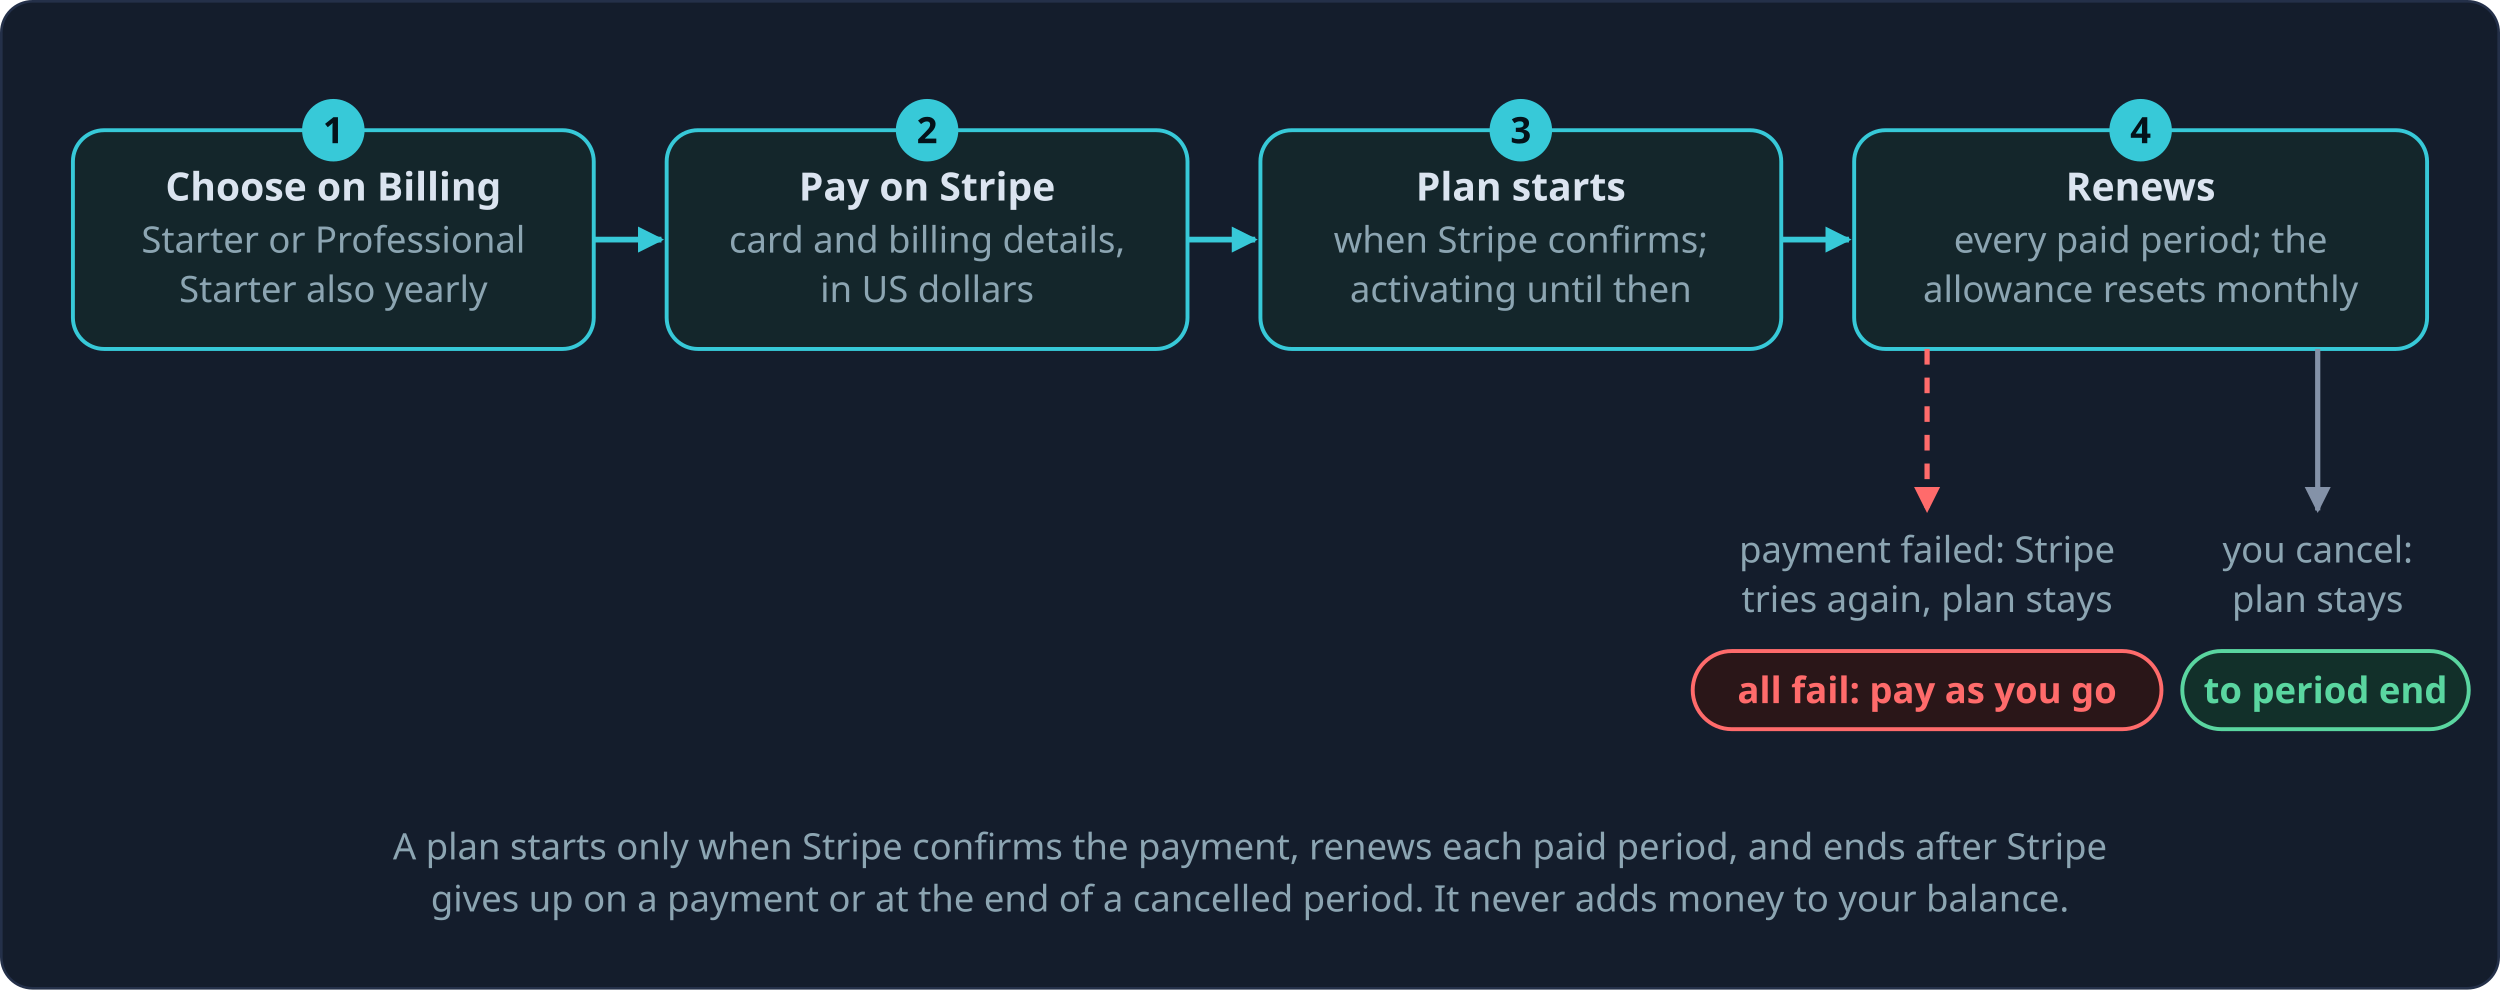
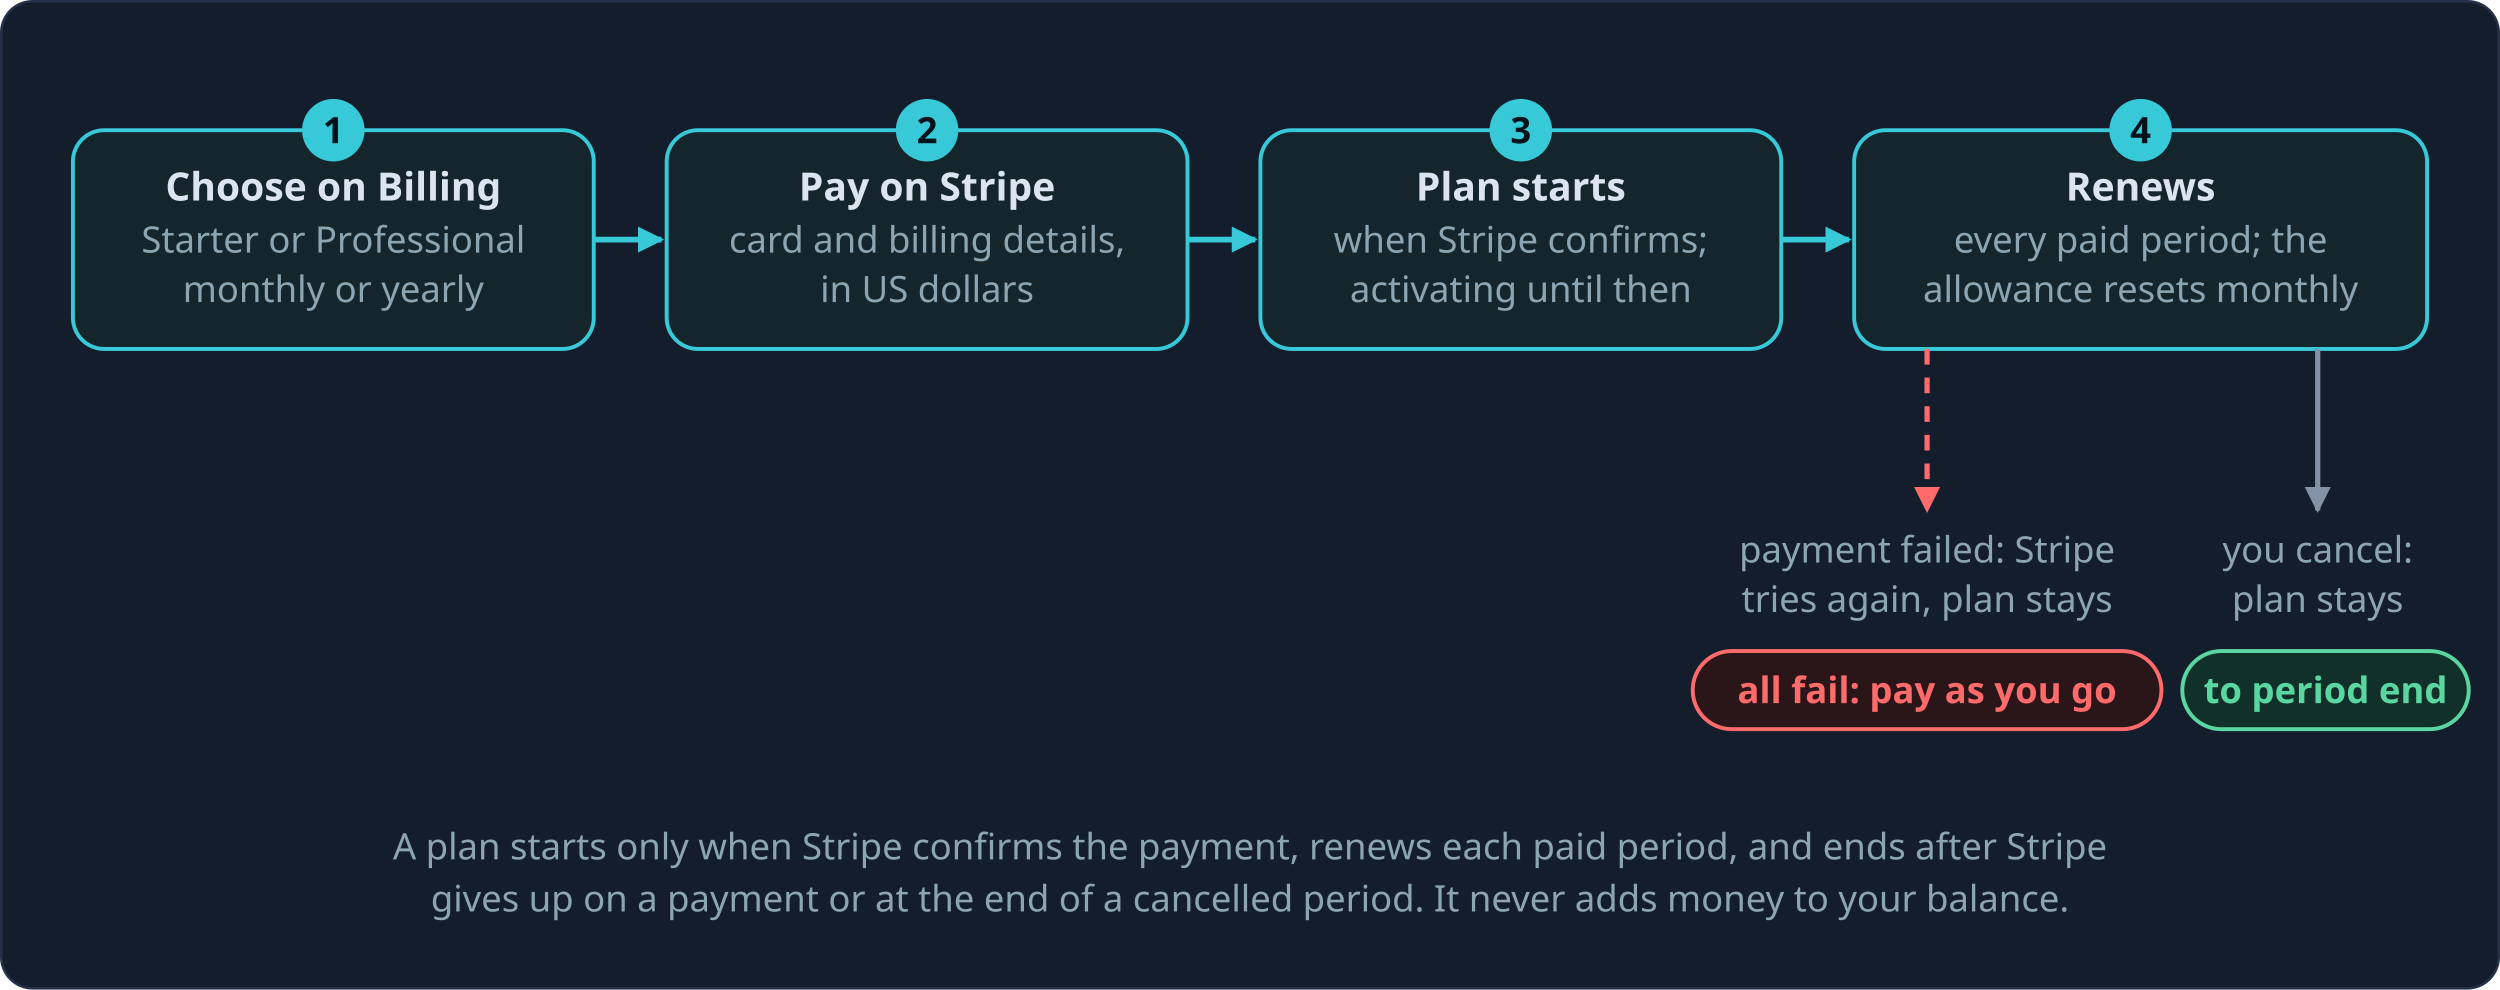
<svg xmlns="http://www.w3.org/2000/svg" viewBox="0 0 960 380" width="960" height="380" role="img" aria-label="You choose Starter or Professional on Billing, Starter also yearly, and pay on Stripe's page in US dollars. Your plan starts when Stripe confirms the payment; Billing says activating until then. Each paid period renews the plan and the allowance resets every month, also on a yearly plan. If a payment fails, Stripe tries again and your plan stays; if every attempt fails, your workspace moves to pay as you go. If you cancel, the plan stays until the end of the paid period." font-family="'Geist Variable', ui-sans-serif, system-ui, sans-serif">
  <defs>
    <marker id="h-main" viewBox="0 0 10 10" refX="9" refY="5" markerWidth="10" markerHeight="10" markerUnits="userSpaceOnUse" orient="auto-start-reverse">
      <path d="M0,0 L10,5 L0,10 z" fill="#37c9d8" />
    </marker>
    <marker id="h-sec" viewBox="0 0 10 10" refX="9" refY="5" markerWidth="10" markerHeight="10" markerUnits="userSpaceOnUse" orient="auto-start-reverse">
      <path d="M0,0 L10,5 L0,10 z" fill="#8492a8" />
    </marker>
    <marker id="h-fail" viewBox="0 0 10 10" refX="9" refY="5" markerWidth="10" markerHeight="10" markerUnits="userSpaceOnUse" orient="auto-start-reverse">
      <path d="M0,0 L10,5 L0,10 z" fill="#ff6b6b" />
    </marker>
  </defs>
  <rect x="0.5" y="0.5" width="959" height="379" rx="12" fill="#141d2c" stroke="#243049" stroke-width="1" />
  <rect x="28" y="50" width="200" height="84" rx="12" fill="#14262b" stroke="#37c9d8" stroke-width="1.5" />
  <text x="128.0" y="77" font-size="15" fill="#dbe4f0" text-anchor="middle" font-weight="600">Choose on Billing</text>
  <text x="128.0" y="97" font-size="14" fill="#8ca5b2" text-anchor="middle">Starter or Professional</text>
-   <text x="128.0" y="116" font-size="14" fill="#8ca5b2" text-anchor="middle">Starter also yearly</text>
+   <text x="128.0" y="116" font-size="14" fill="#8ca5b2" text-anchor="middle">monthly or yearly</text>
  <circle cx="128.0" cy="50" r="12" fill="#37c9d8" />
  <text x="128.0" y="55" font-size="14" fill="#04121a" text-anchor="middle" font-weight="700">1</text>
  <rect x="256" y="50" width="200" height="84" rx="12" fill="#14262b" stroke="#37c9d8" stroke-width="1.5" />
  <text x="356.0" y="77" font-size="15" fill="#dbe4f0" text-anchor="middle" font-weight="600">Pay on Stripe</text>
  <text x="356.0" y="97" font-size="14" fill="#8ca5b2" text-anchor="middle">card and billing details,</text>
  <text x="356.0" y="116" font-size="14" fill="#8ca5b2" text-anchor="middle">in US dollars</text>
  <circle cx="356.0" cy="50" r="12" fill="#37c9d8" />
  <text x="356.0" y="55" font-size="14" fill="#04121a" text-anchor="middle" font-weight="700">2</text>
  <rect x="484" y="50" width="200" height="84" rx="12" fill="#14262b" stroke="#37c9d8" stroke-width="1.5" />
  <text x="584.0" y="77" font-size="15" fill="#dbe4f0" text-anchor="middle" font-weight="600">Plan starts</text>
  <text x="584.0" y="97" font-size="14" fill="#8ca5b2" text-anchor="middle">when Stripe confirms;</text>
  <text x="584.0" y="116" font-size="14" fill="#8ca5b2" text-anchor="middle">activating until then</text>
  <circle cx="584.0" cy="50" r="12" fill="#37c9d8" />
  <text x="584.0" y="55" font-size="14" fill="#04121a" text-anchor="middle" font-weight="700">3</text>
  <rect x="712" y="50" width="220" height="84" rx="12" fill="#14262b" stroke="#37c9d8" stroke-width="1.5" />
  <text x="822.0" y="77" font-size="15" fill="#dbe4f0" text-anchor="middle" font-weight="600">Renews</text>
  <text x="822.0" y="97" font-size="14" fill="#8ca5b2" text-anchor="middle">every paid period; the</text>
  <text x="822.0" y="116" font-size="14" fill="#8ca5b2" text-anchor="middle">allowance resets monthly</text>
  <circle cx="822.0" cy="50" r="12" fill="#37c9d8" />
  <text x="822.0" y="55" font-size="14" fill="#04121a" text-anchor="middle" font-weight="700">4</text>
  <path d="M228,92 L254,92" fill="none" stroke="#37c9d8" stroke-width="2.2" stroke-linejoin="round" marker-end="url(#h-main)" />
  <path d="M456,92 L482,92" fill="none" stroke="#37c9d8" stroke-width="2.2" stroke-linejoin="round" marker-end="url(#h-main)" />
  <path d="M684,92 L710,92" fill="none" stroke="#37c9d8" stroke-width="2.2" stroke-linejoin="round" marker-end="url(#h-main)" />
  <path d="M740,134 L740,196" fill="none" stroke="#ff6b6b" stroke-width="2" stroke-linejoin="round" stroke-dasharray="6 5" marker-end="url(#h-fail)" />
  <text x="740" y="216" font-size="14" fill="#8ca5b2" text-anchor="middle">payment failed: Stripe</text>
  <text x="740" y="235" font-size="14" fill="#8ca5b2" text-anchor="middle">tries again, plan stays</text>
  <rect x="650" y="250" width="180" height="30" rx="15" fill="#2a1618" stroke="#ff6b6b" stroke-width="1.5" />
  <text x="740" y="270" font-size="14" fill="#ff6b6b" text-anchor="middle" font-weight="600">all fail: pay as you go</text>
  <path d="M890,134 L890,196" fill="none" stroke="#8492a8" stroke-width="2" stroke-linejoin="round" marker-end="url(#h-sec)" />
  <text x="890" y="216" font-size="14" fill="#8ca5b2" text-anchor="middle">you cancel:</text>
  <text x="890" y="235" font-size="14" fill="#8ca5b2" text-anchor="middle">plan stays</text>
  <rect x="838" y="250" width="110" height="30" rx="15" fill="#12302a" stroke="#5ad6a0" stroke-width="1.5" />
  <text x="893" y="270" font-size="14" fill="#5ad6a0" text-anchor="middle" font-weight="600">to period end</text>
  <text x="480" y="330" font-size="14" fill="#8ca5b2" text-anchor="middle">A plan starts only when Stripe confirms the payment, renews each paid period, and ends after Stripe</text>
  <text x="480" y="350" font-size="14" fill="#8ca5b2" text-anchor="middle">gives up on a payment or at the end of a cancelled period. It never adds money to your balance.</text>
</svg>
